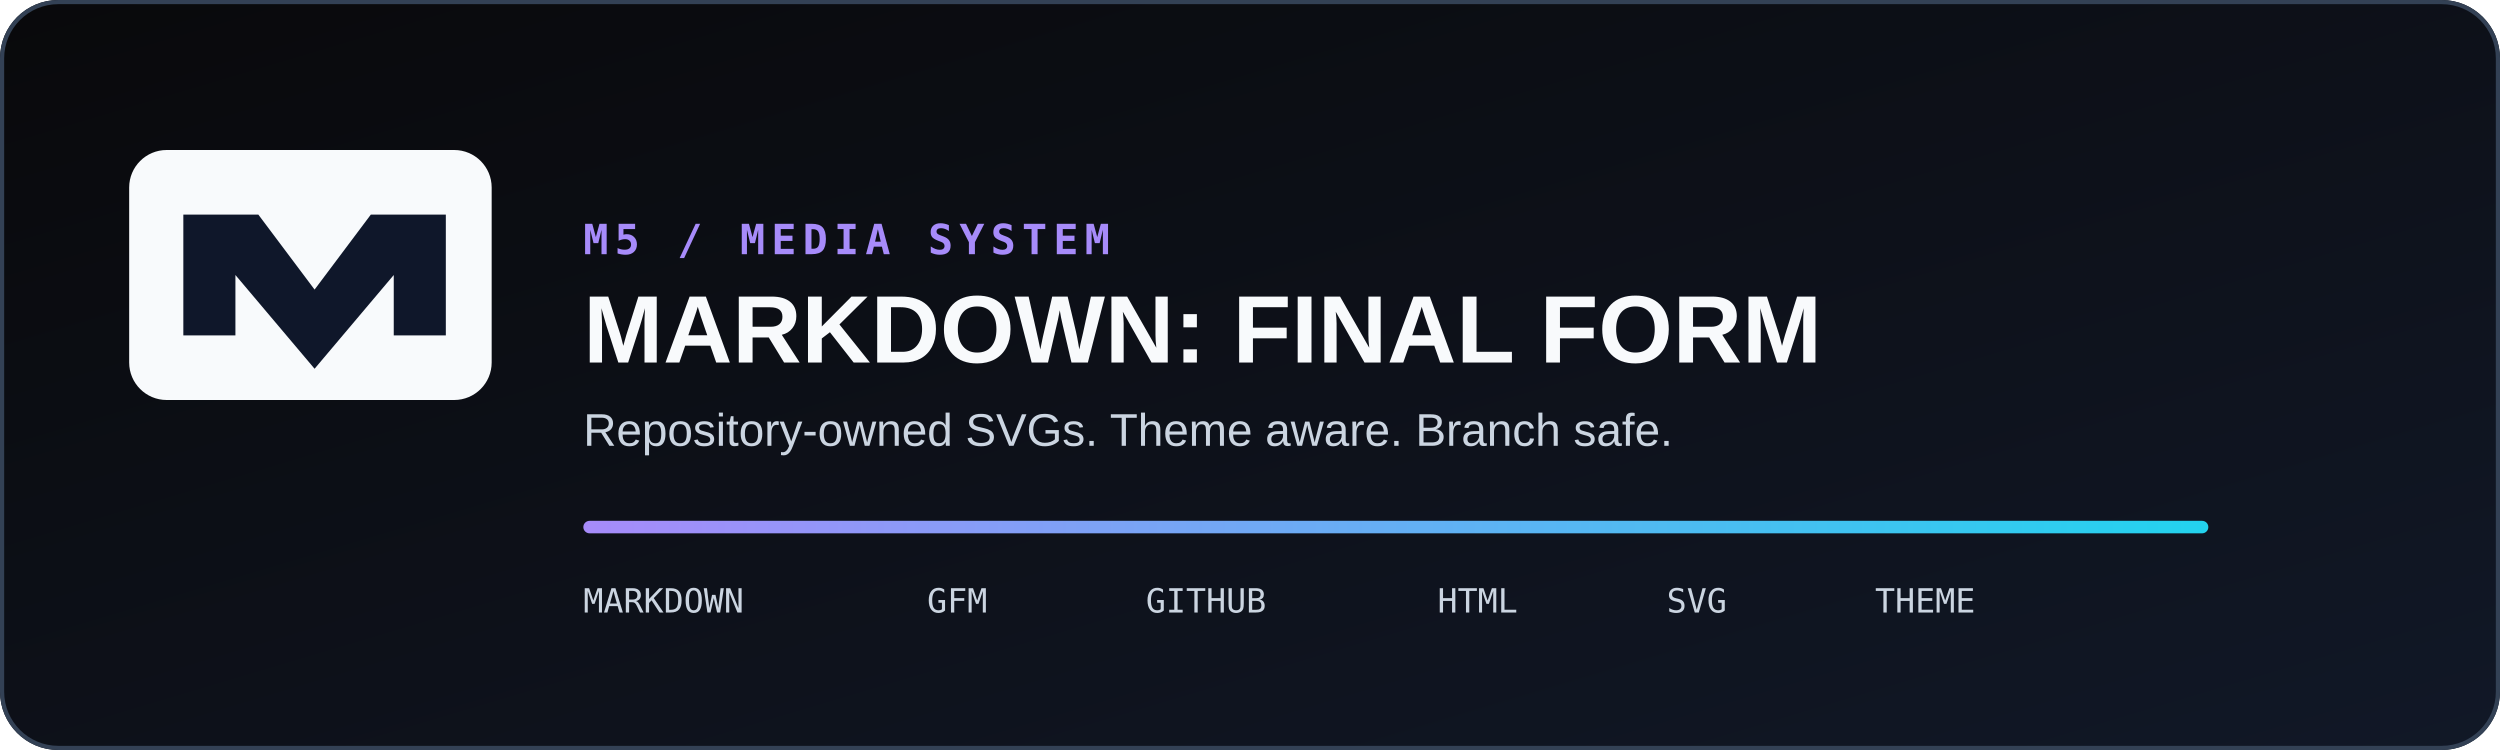
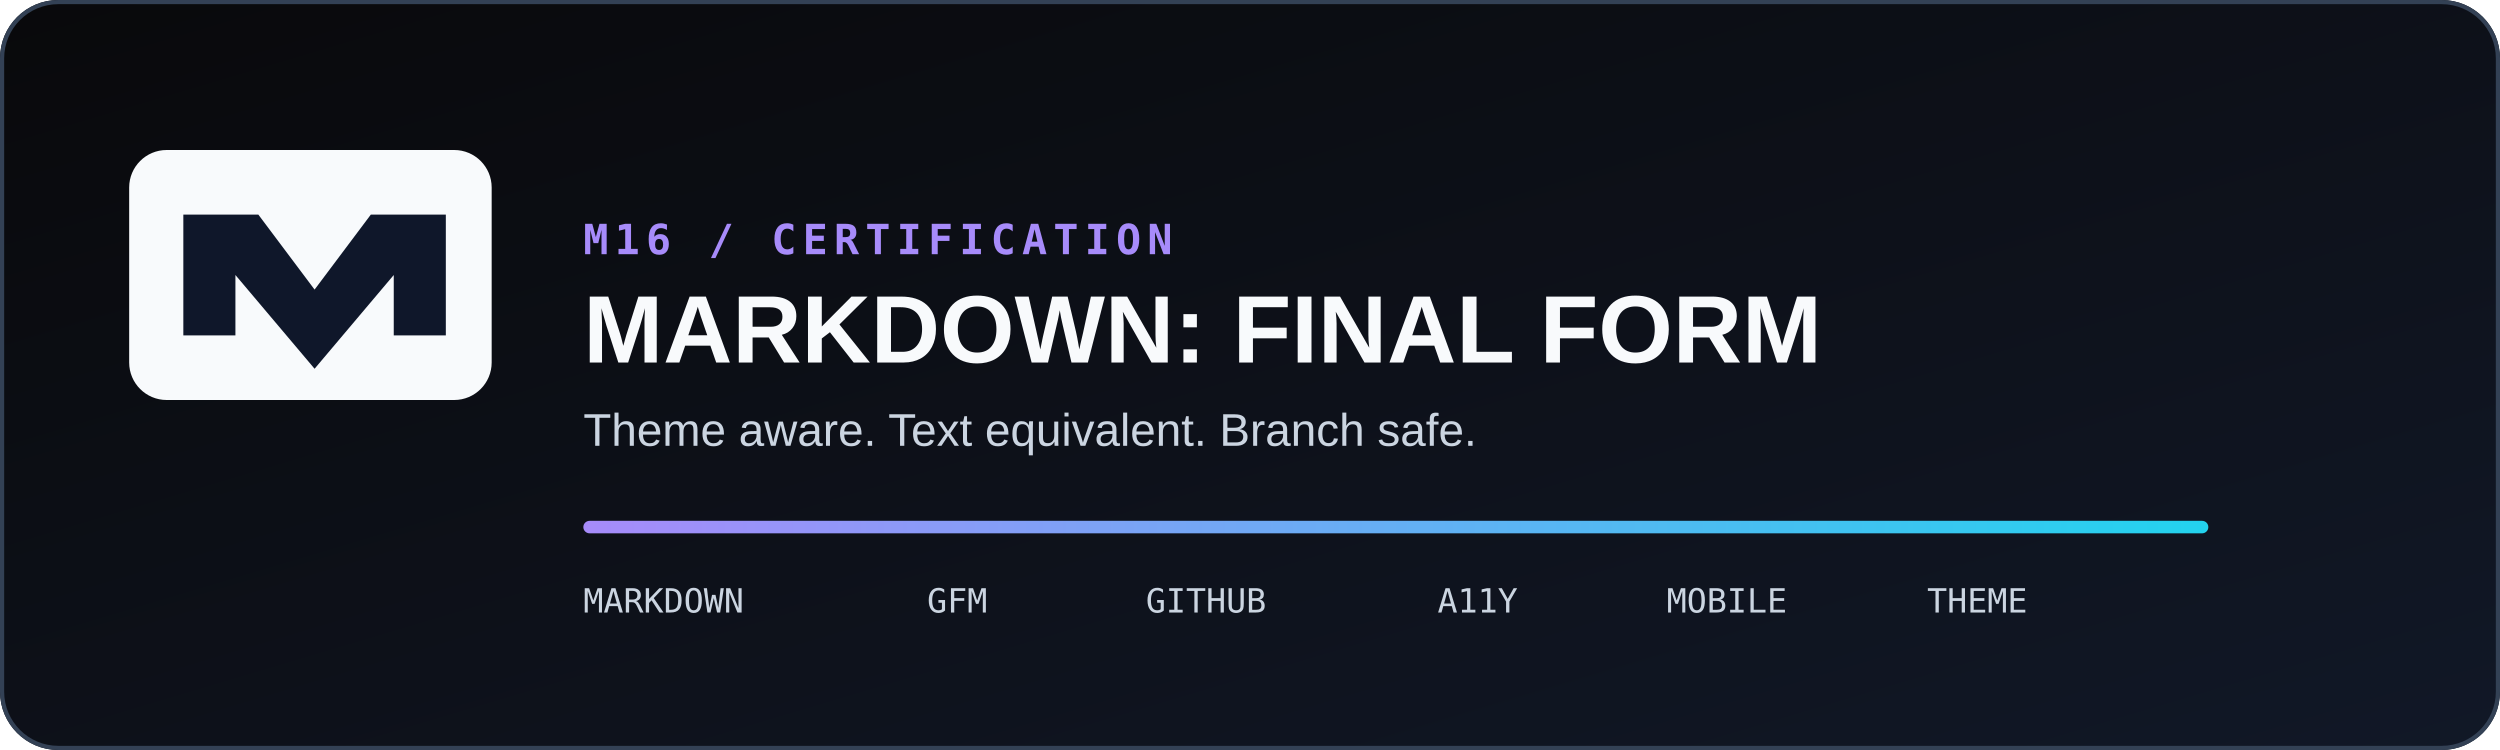
<svg xmlns="http://www.w3.org/2000/svg" width="1200" height="360" viewBox="0 0 1200 360" role="img" aria-labelledby="title desc">
  <defs>
    <linearGradient id="g" x1="0" y1="0" x2="1" y2="1">
      <stop offset="0" stop-color="#09090b" />
      <stop offset="1" stop-color="#111827" />
    </linearGradient>
    <linearGradient id="accent" x1="0" y1="0" x2="1" y2="0">
      <stop offset="0" stop-color="#a78bfa" />
      <stop offset="1" stop-color="#22d3ee" />
    </linearGradient>
  </defs>
  <rect width="1200" height="360" rx="28" fill="url(#g)" />
  <rect x="1" y="1" width="1198" height="358" rx="27" fill="none" stroke="#334155" stroke-width="2" />
  <rect x="62" y="72" width="174" height="120" rx="18" fill="#f8fafc" />
  <path d="M88 103h36l27 36 27-36h36v58h-25v-29l-38 45-38-45v29H88z" fill="#0f172a" />
-   <text x="280" y="122" font-family="ui-monospace, SFMono-Regular, Menlo, monospace" font-size="20" font-weight="700" fill="#a78bfa" letter-spacing="3">M5 / MEDIA SYSTEM</text>
+   <text x="280" y="122" font-family="ui-monospace, SFMono-Regular, Menlo, monospace" font-size="20" font-weight="700" fill="#a78bfa" letter-spacing="3">M16 / CERTIFICATION</text>
  <text x="280" y="174" font-family="Arial, Helvetica, sans-serif" font-size="46" font-weight="800" fill="#f8fafc">MARKDOWN: FINAL FORM</text>
-   <text x="280" y="214" font-family="Arial, Helvetica, sans-serif" font-size="22" fill="#cbd5e1">Repository-owned SVGs. Theme aware. Branch safe.</text>
+   <text x="280" y="214" font-family="Arial, Helvetica, sans-serif" font-size="22" fill="#cbd5e1">Theme aware. Text equivalent. Branch safe.</text>
  <rect x="280" y="250" width="780" height="6" rx="3" fill="url(#accent)" />
  <g font-family="ui-monospace, SFMono-Regular, Menlo, monospace" font-size="16" fill="#cbd5e1">
    <text x="280" y="294">MARKDOWN</text>
    <text x="445" y="294">GFM</text>
    <text x="550" y="294">GITHUB</text>
-     <text x="690" y="294">HTML</text>
-     <text x="800" y="294">SVG</text>
-     <text x="900" y="294">THEME</text>
+     <text x="690" y="294">A11Y</text>
+     <text x="800" y="294">MOBILE</text>
+     <text x="925" y="294">THEME</text>
  </g>
</svg>
